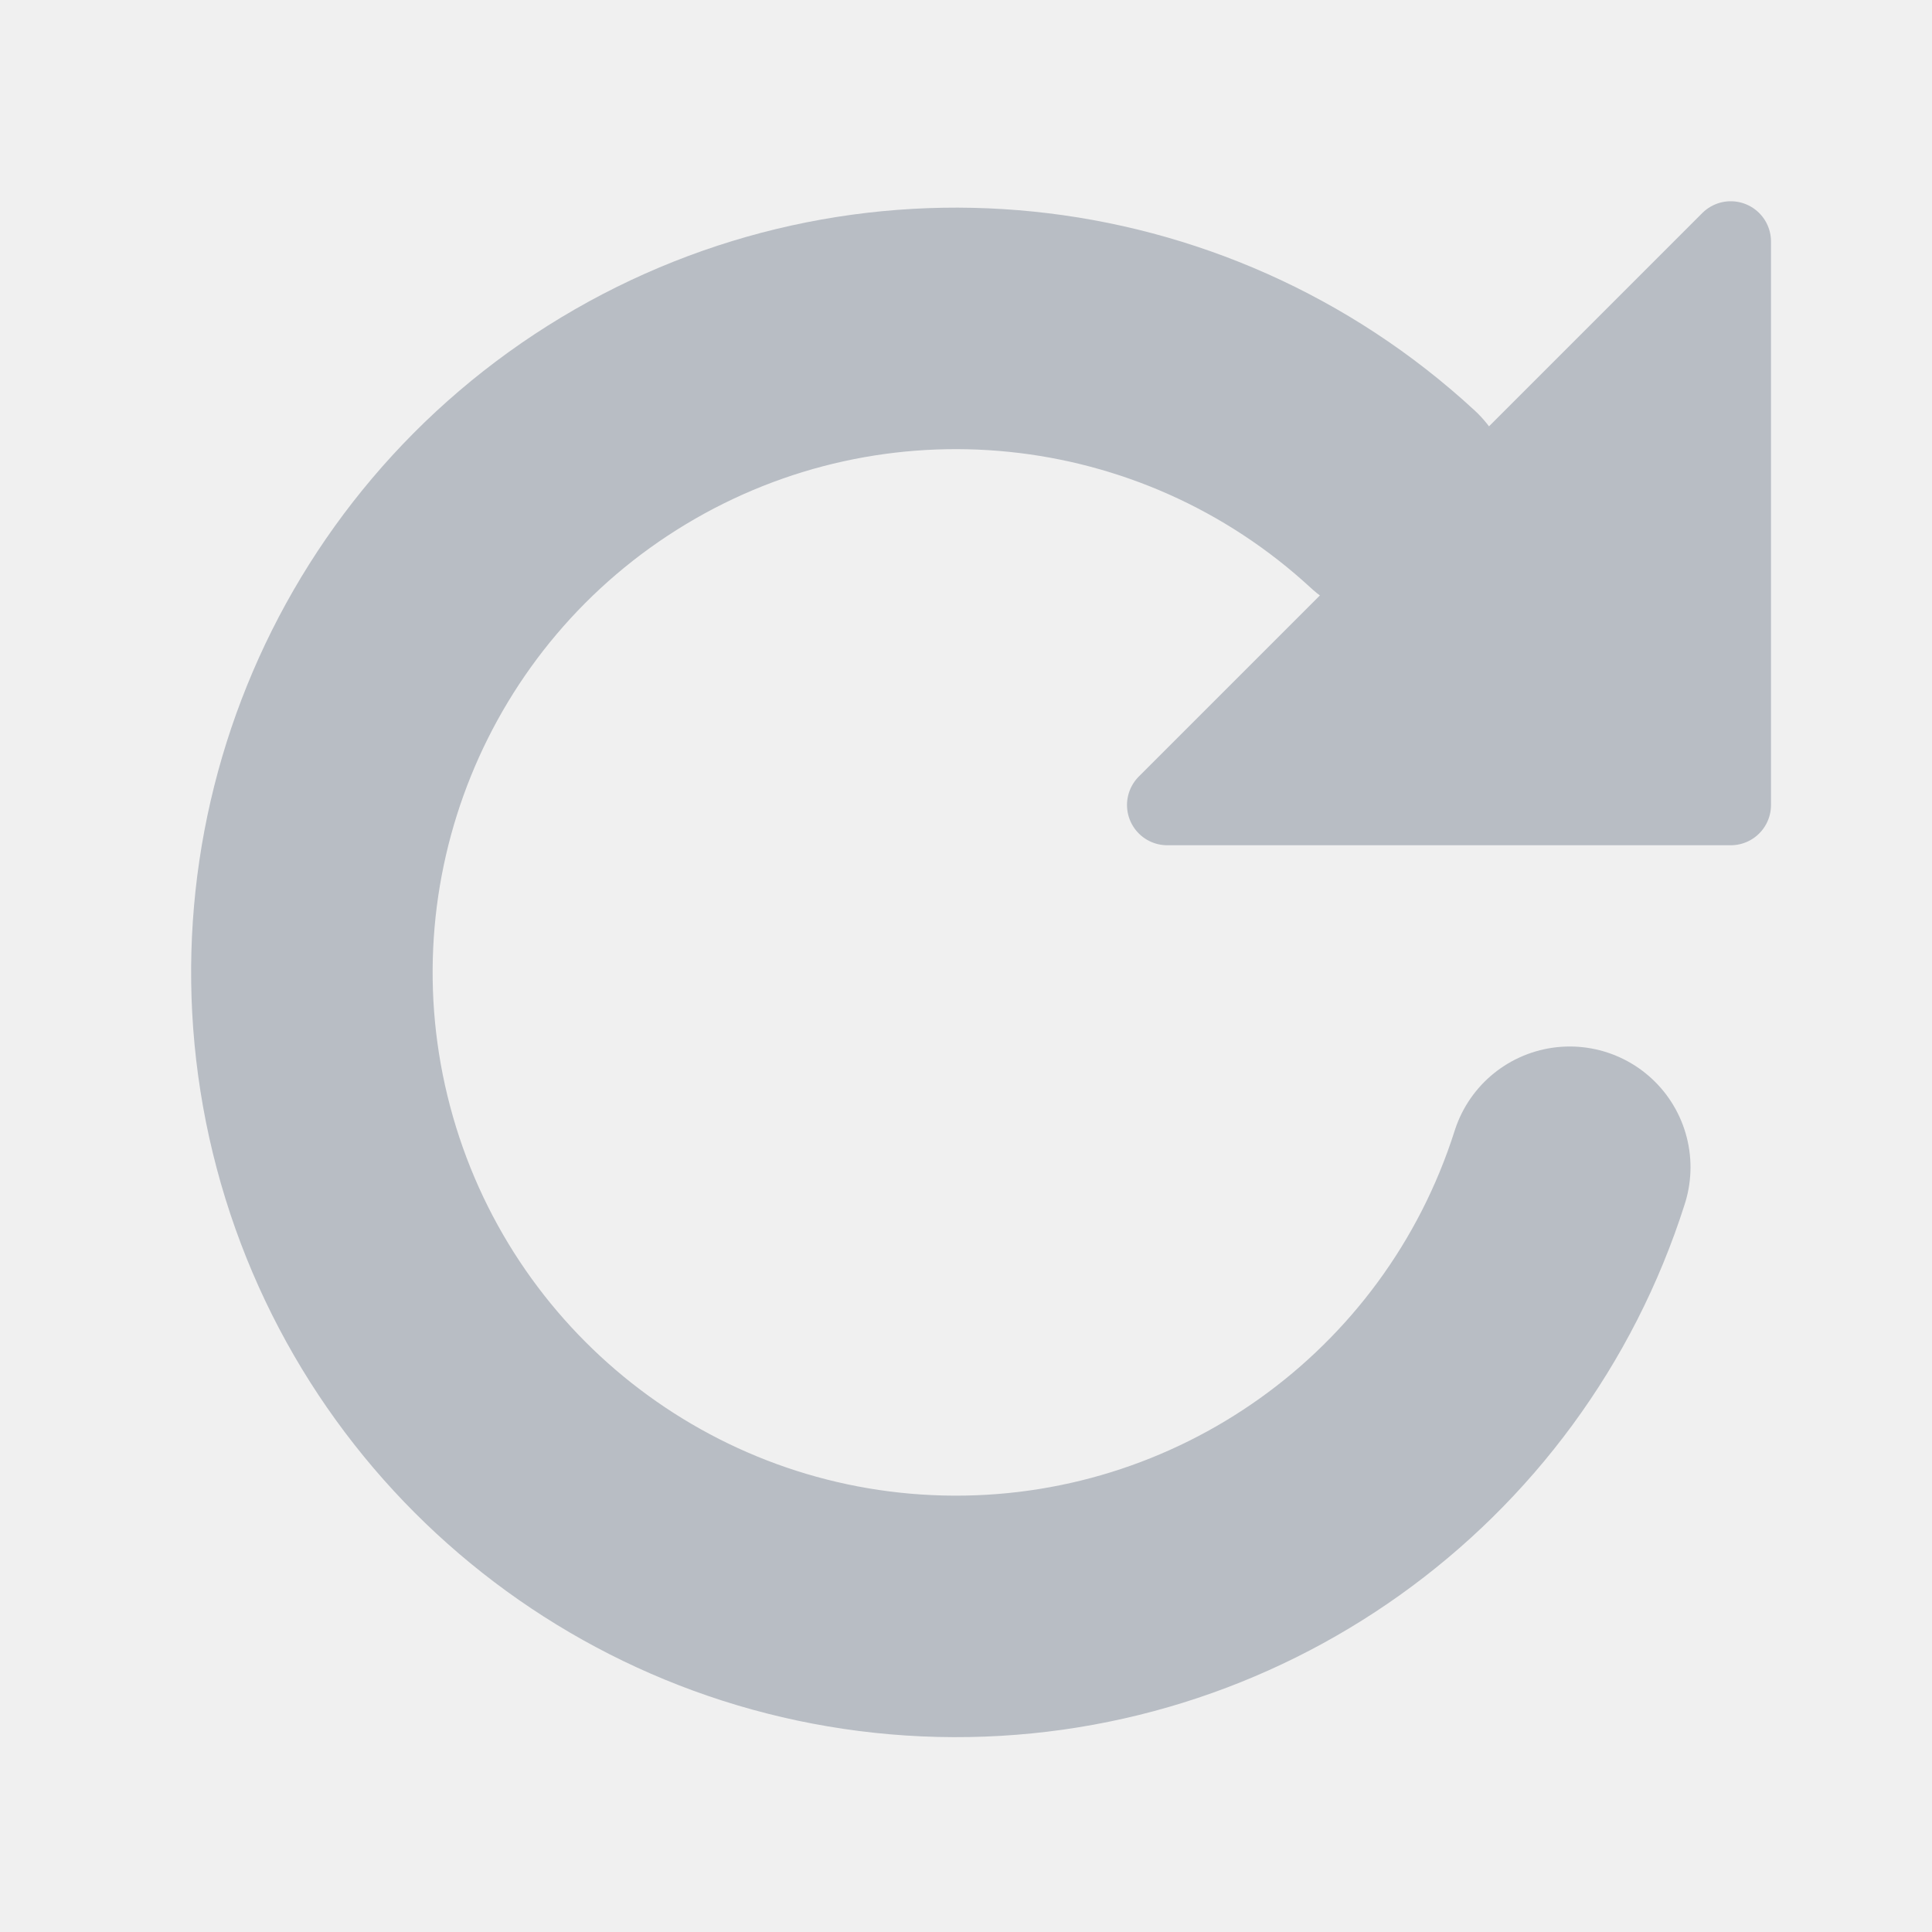
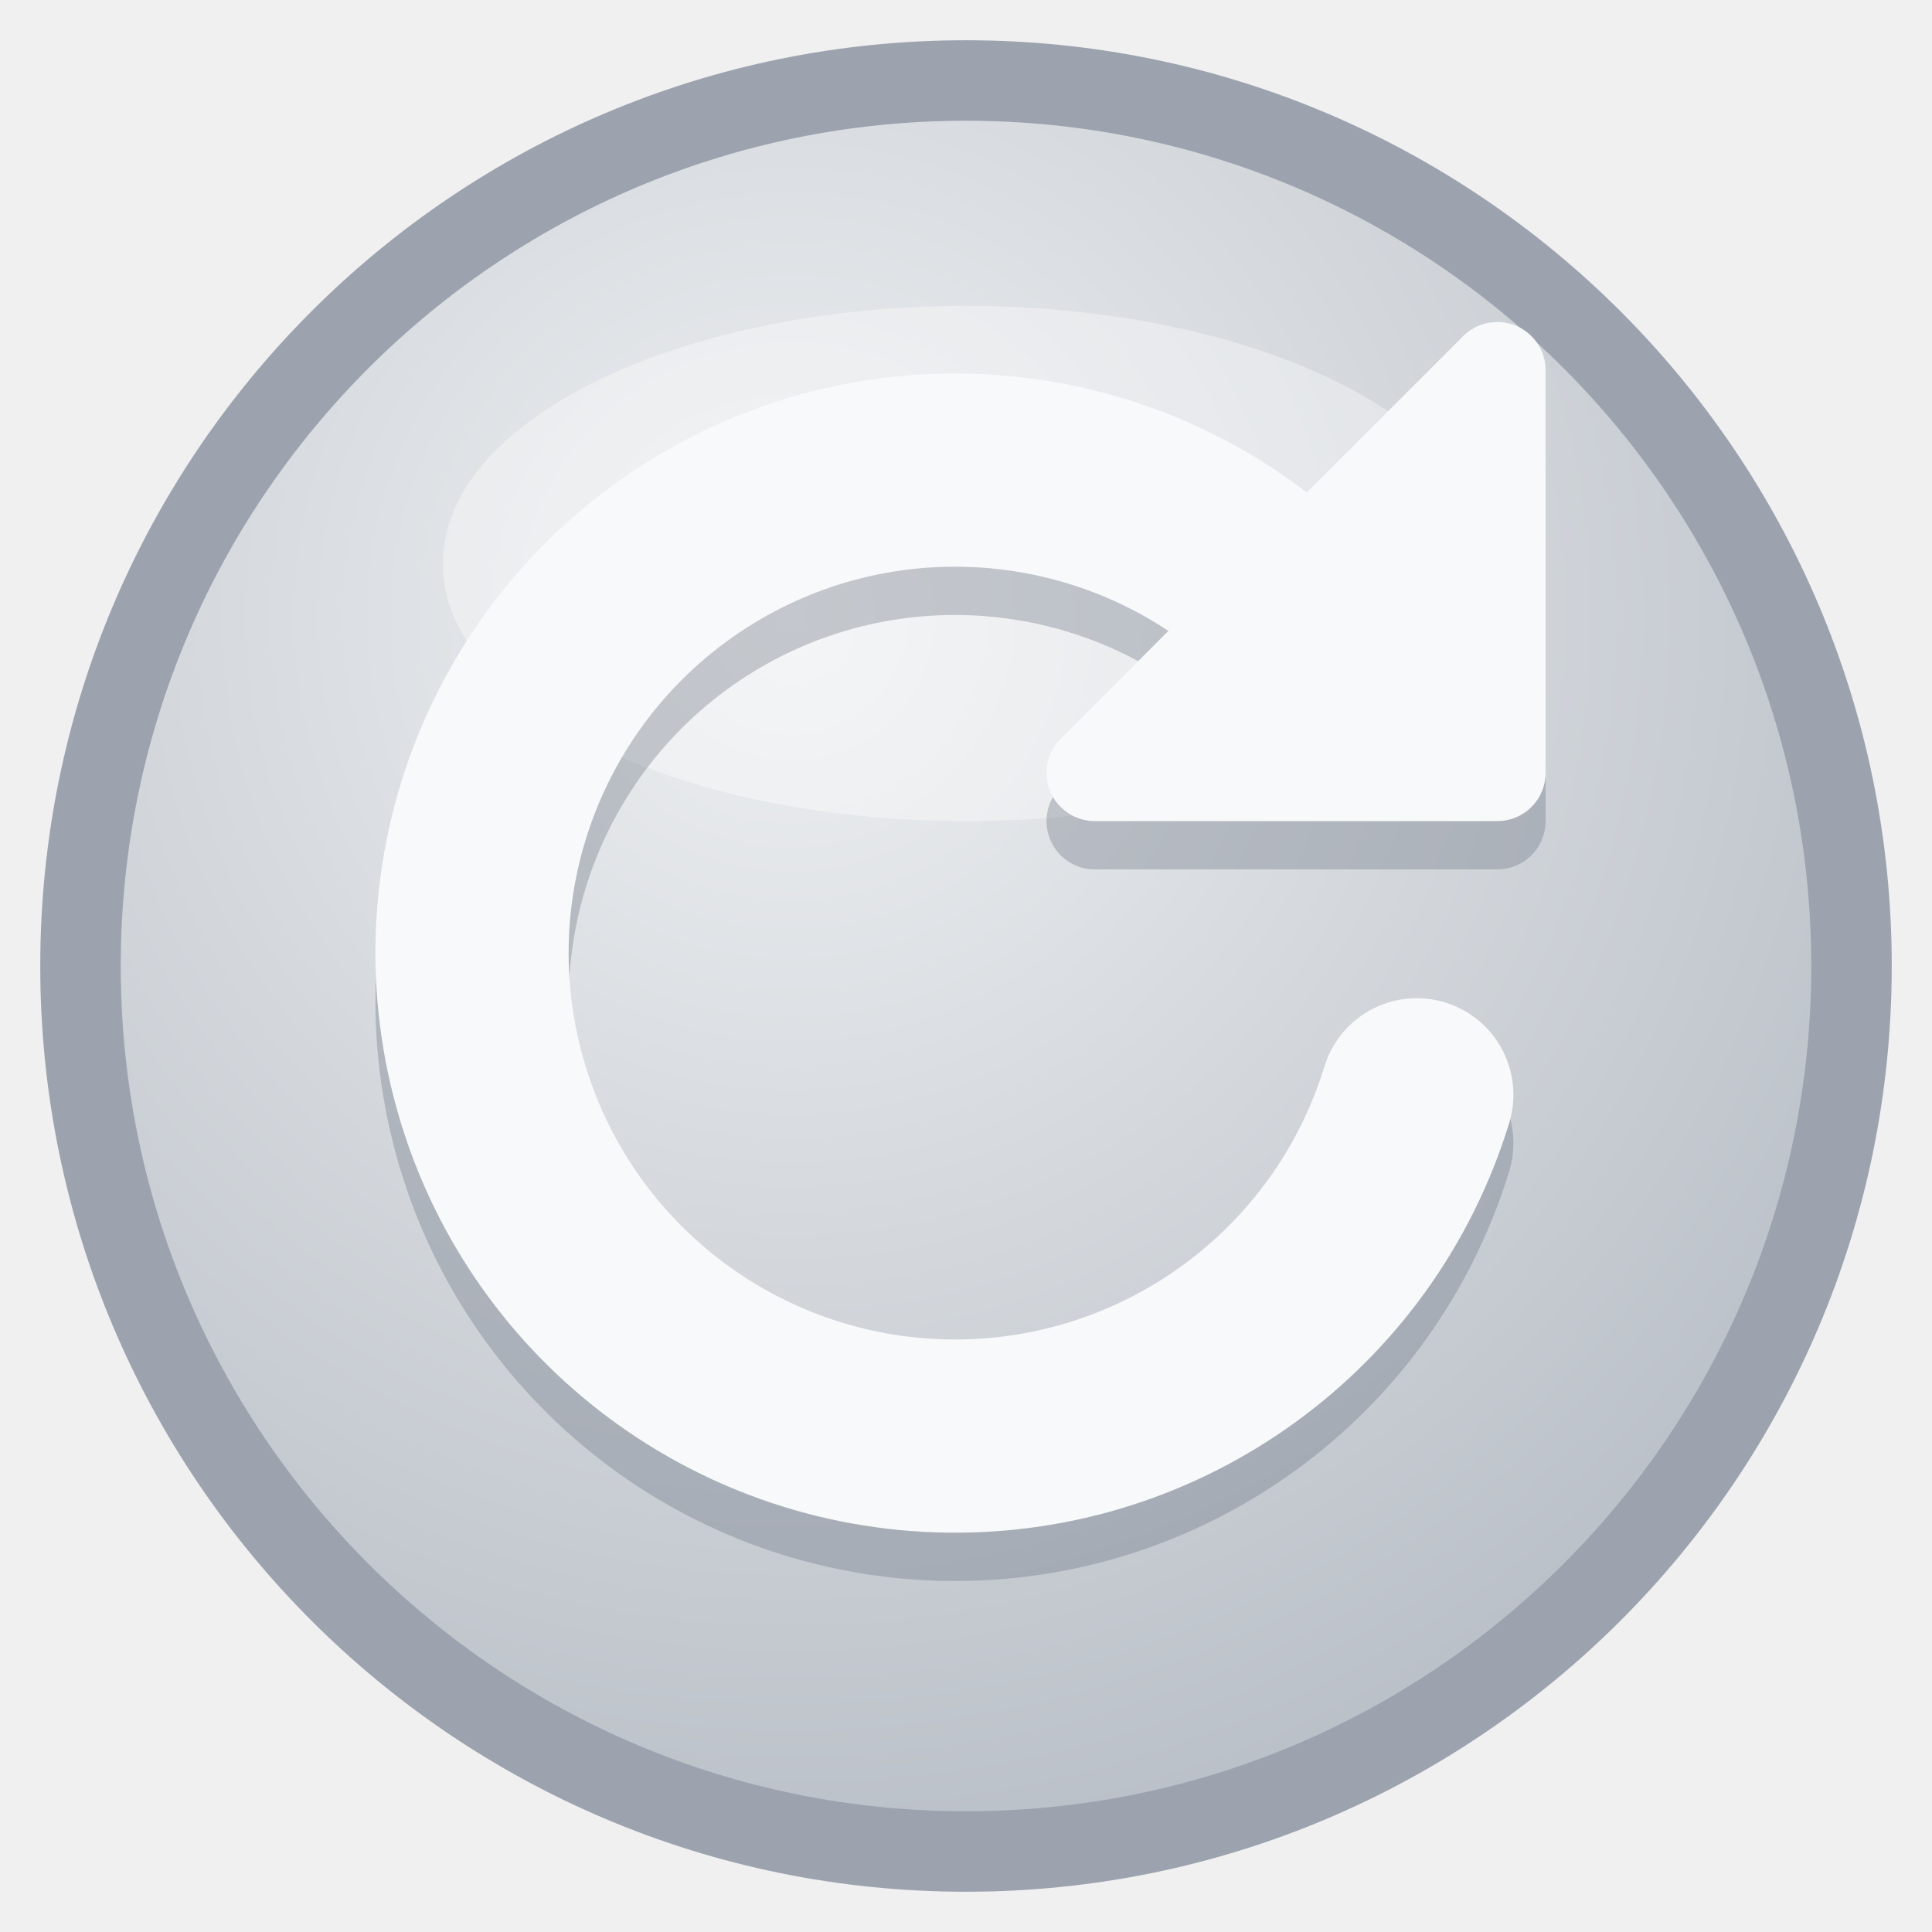
- <svg xmlns="http://www.w3.org/2000/svg" width="24" height="24" viewBox="0 0 24 24">
-   <path d="M19.5 14.5 A8 8 0 1 1 17.3 6.2" fill="none" stroke="#B8BDC4" stroke-width="3" stroke-linecap="round" />
-   <path d="M21.5 3 L21.5 10 L14.5 10 Z" fill="#B8BDC4" stroke="#B8BDC4" stroke-width="1" stroke-linejoin="round" />
+ <svg xmlns="http://www.w3.org/2000/svg" width="28" height="28" viewBox="0 0 24 24">
+   <defs>
+     <radialGradient id="face" cx="40%" cy="30%" r="75%">
+       <stop offset="0" stop-color="#EEF0F2" />
+       <stop offset="1" stop-color="#B8BEC6" />
+     </radialGradient>
+   </defs>
+   <circle cx="12" cy="12" r="11" fill="url(#face)" stroke="#9CA3AF" stroke-width="1" />
+   <ellipse cx="12" cy="7" rx="6.5" ry="3.2" fill="#FFFFFF" fill-opacity="0.35" />
+   <g transform="translate(0 0)">
+     <g transform="translate(0 0.6)" opacity="0.35">
+       <path d="M17.6 13.6 A6 6 0 1 1 15.9 7.4" fill="none" stroke="#6B7280" stroke-width="2.4" stroke-linecap="round" />
+       <path d="M18.6 4.6 L18.6 9.6 L13.6 9.6 Z" fill="#6B7280" stroke="#6B7280" stroke-width="1.2" stroke-linejoin="round" />
+     </g>
+     <path d="M17.6 13.6 A6 6 0 1 1 15.9 7.4" fill="none" stroke="#F8F9FA" stroke-width="2.4" stroke-linecap="round" />
+     <path d="M18.6 4.6 L18.6 9.6 L13.6 9.6 Z" fill="#F8F9FA" stroke="#F8F9FA" stroke-width="1.2" stroke-linejoin="round" />
+   </g>
</svg>
